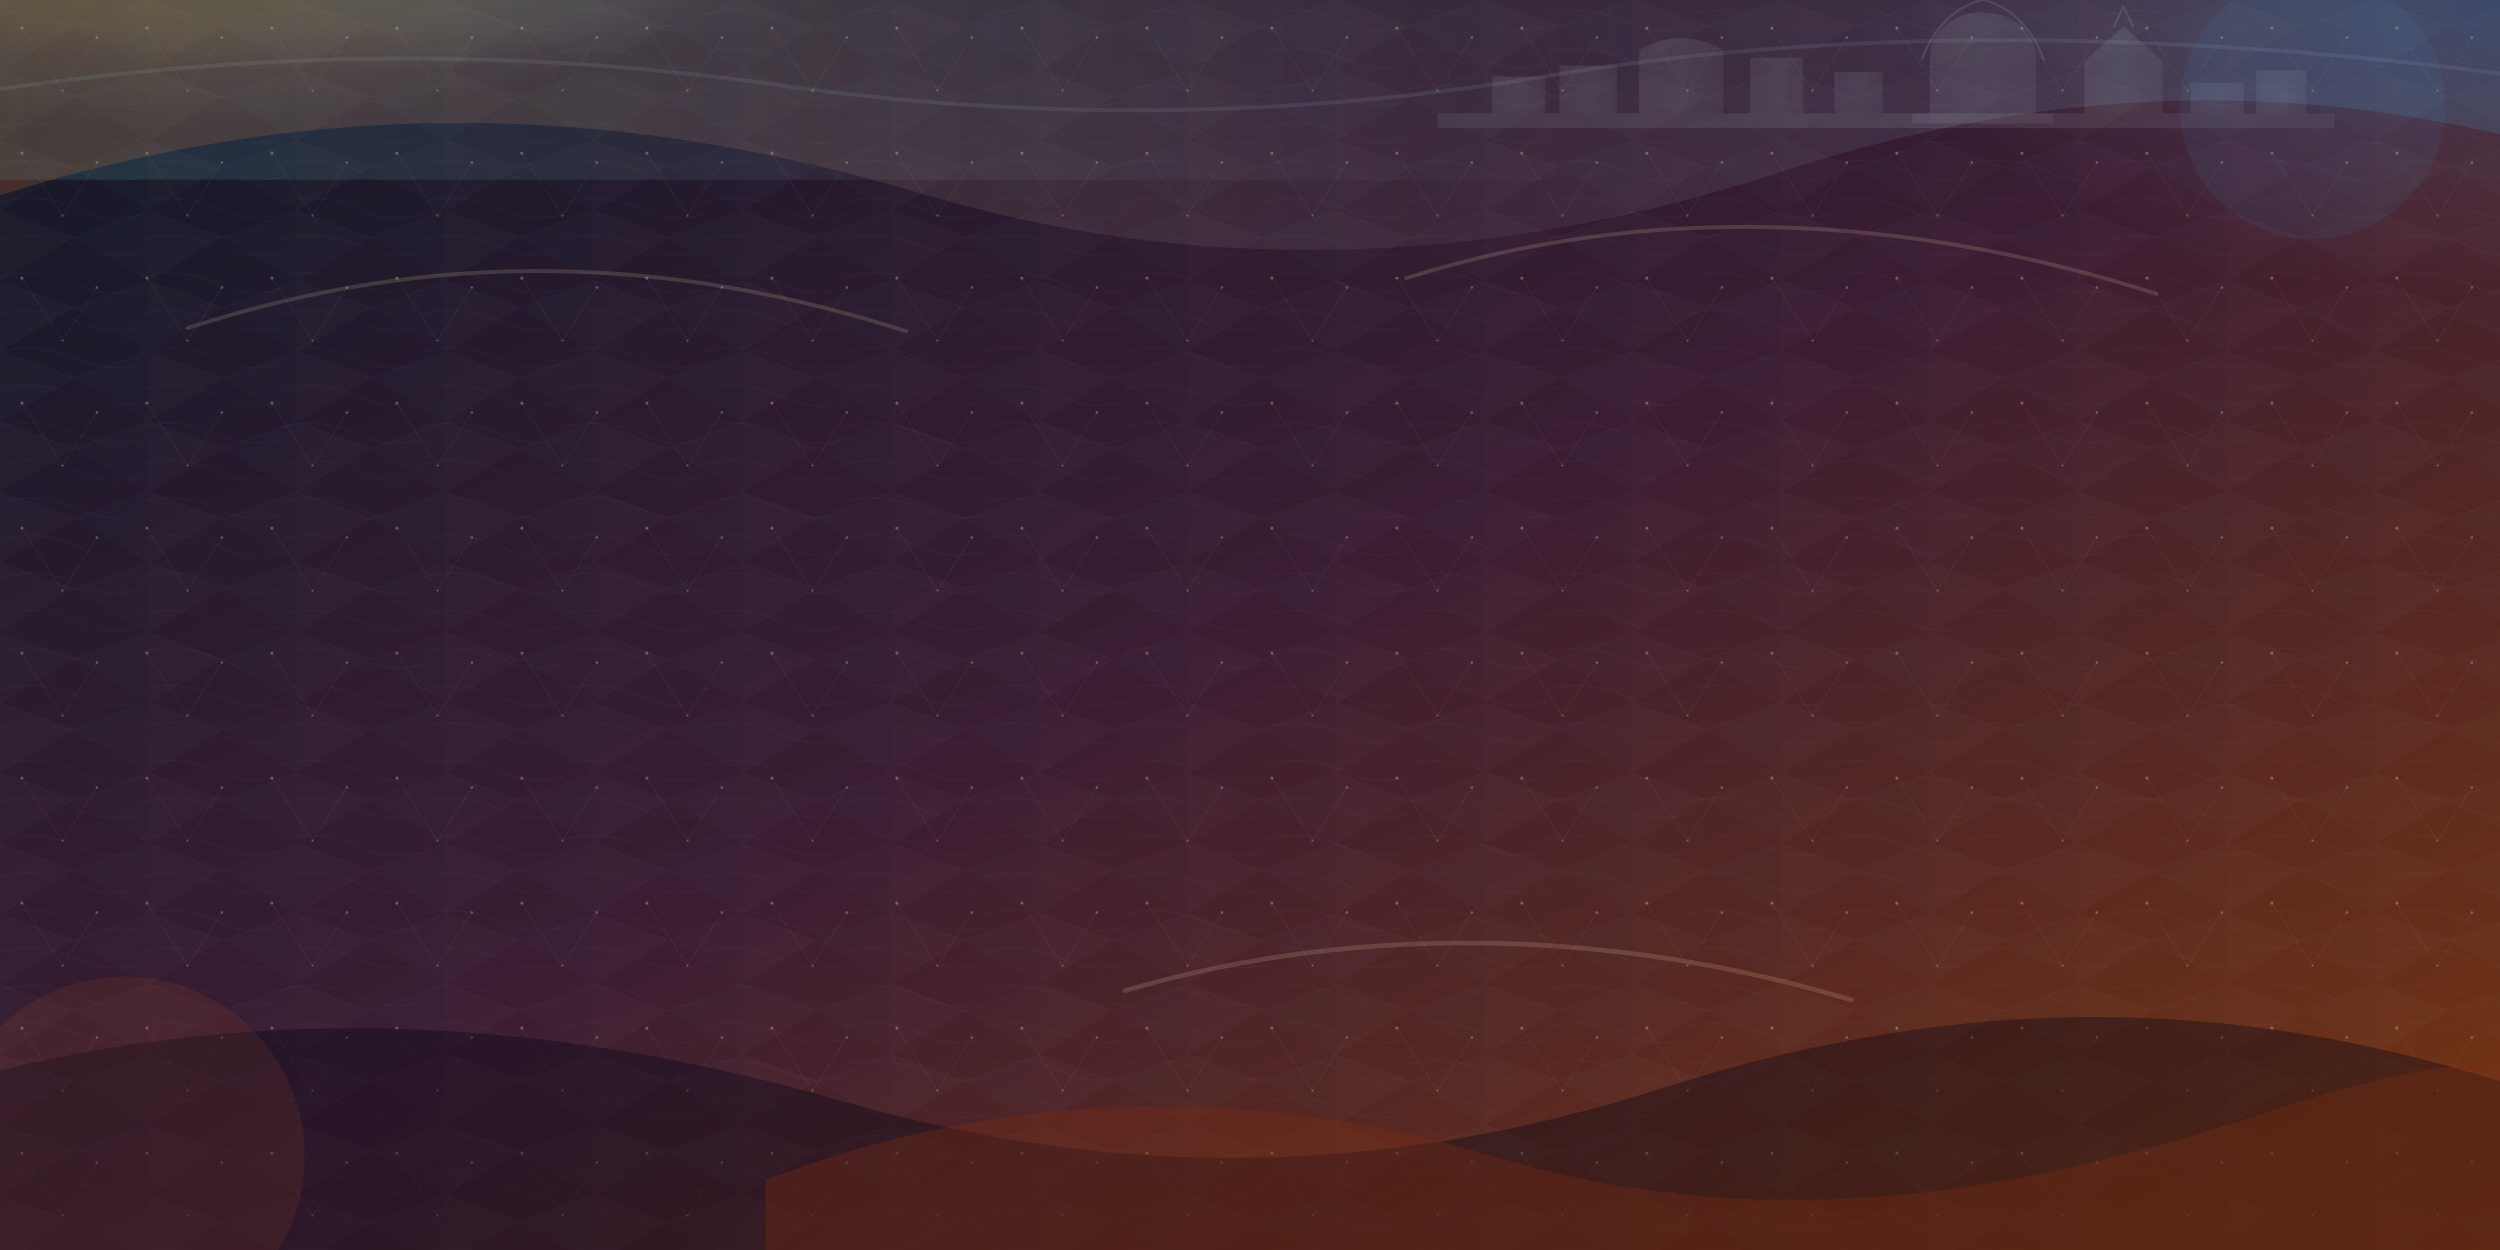
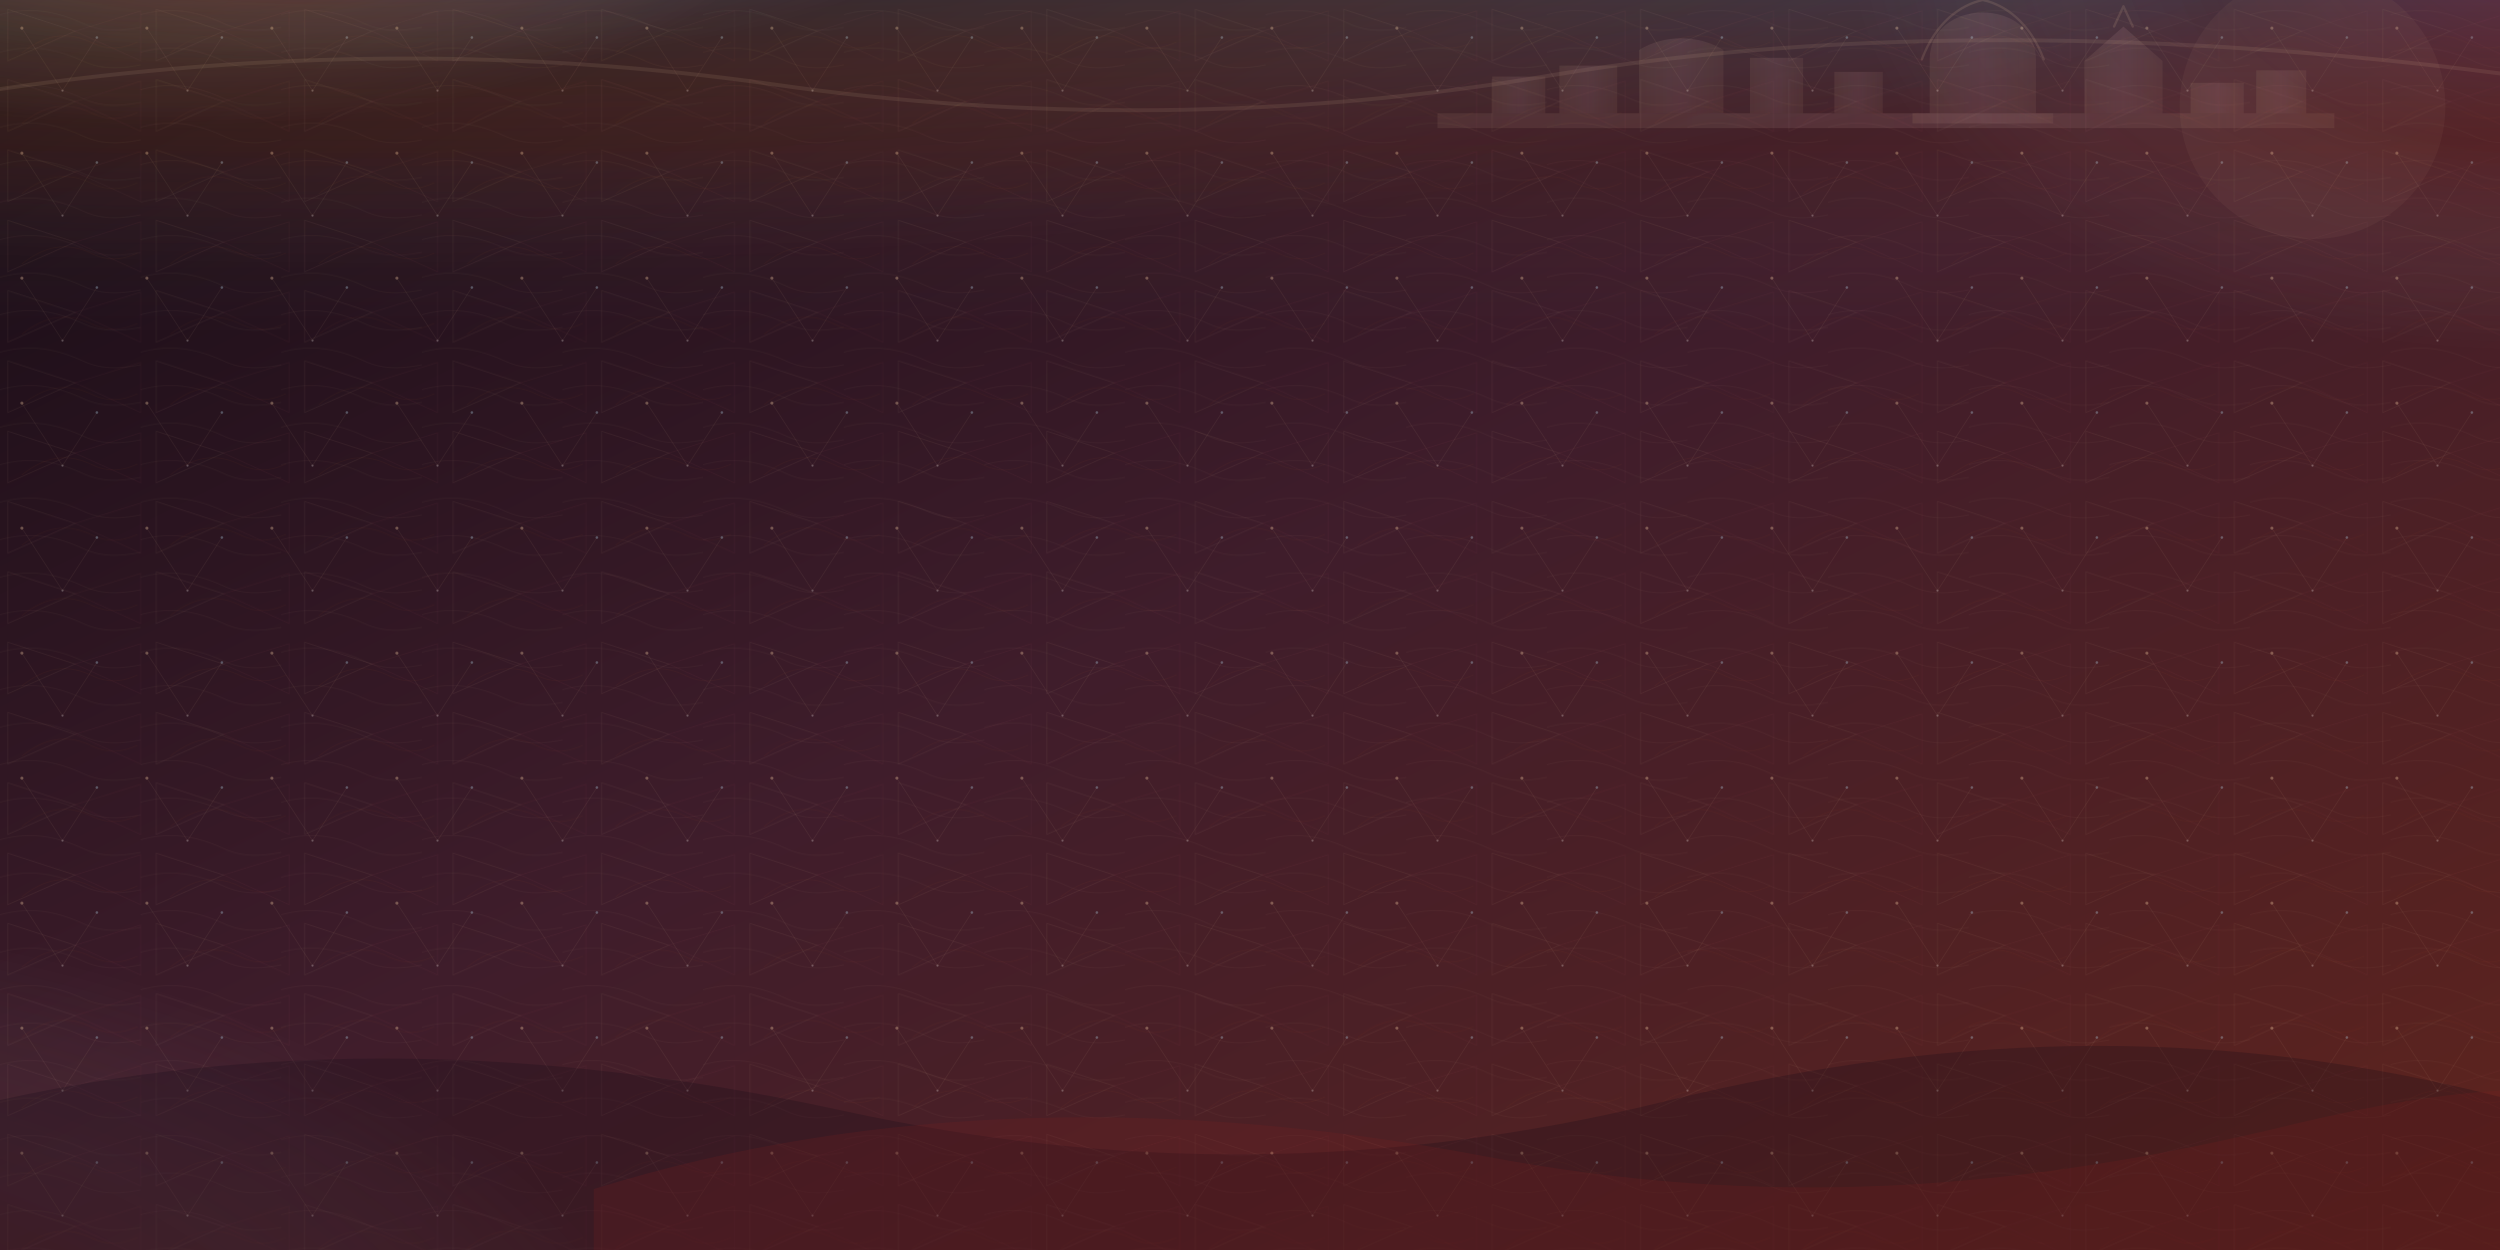
<svg xmlns="http://www.w3.org/2000/svg" width="3200" height="1600" viewBox="0 0 3200 1600" preserveAspectRatio="none">
  <defs>
    <linearGradient id="base" x1="0" y1="0" x2="1" y2="1">
-       <stop offset="0" stop-color="#111827" />
-       <stop offset="0.5" stop-color="#3b1d32" />
-       <stop offset="1" stop-color="#78350f" />
+       <stop offset="0" stop-color="#140b14" />
+       <stop offset="0.48" stop-color="#3f1d2b" />
+       <stop offset="1" stop-color="#5f241d" />
    </linearGradient>
    <radialGradient id="ember" cx="0.22" cy="0.08" r="0.48">
-       <stop offset="0" stop-color="#f97316" stop-opacity="0.42" />
-       <stop offset="0.45" stop-color="#f59e0b" stop-opacity="0.18" />
+       <stop offset="0" stop-color="#fb7185" stop-opacity="0.28" />
+       <stop offset="0.48" stop-color="#f97316" stop-opacity="0.14" />
      <stop offset="1" stop-color="#ffffff" stop-opacity="0" />
    </radialGradient>
-     <radialGradient id="blue" cx="0.82" cy="0.16" r="0.5">
-       <stop offset="0" stop-color="#38bdf8" stop-opacity="0.18" />
+     <radialGradient id="maroonGlow" cx="0.86" cy="0.16" r="0.58">
+       <stop offset="0" stop-color="#be123c" stop-opacity="0.22" />
+       <stop offset="0.48" stop-color="#7f1d1d" stop-opacity="0.12" />
+       <stop offset="1" stop-color="#ffffff" stop-opacity="0" />
+     </radialGradient>
+     <radialGradient id="bottomGlow" cx="0.08" cy="0.96" r="0.72">
+       <stop offset="0" stop-color="#9f1239" stop-opacity="0.28" />
+       <stop offset="0.48" stop-color="#7c2d12" stop-opacity="0.14" />
      <stop offset="1" stop-color="#ffffff" stop-opacity="0" />
    </radialGradient>
    <radialGradient id="titleGlow" cx="0.28" cy="0.08" r="0.46">
-       <stop offset="0" stop-color="#38bdf8" stop-opacity="0.22" />
-       <stop offset="0.4" stop-color="#2dd4bf" stop-opacity="0.12" />
+       <stop offset="0" stop-color="#fed7aa" stop-opacity="0.2" />
+       <stop offset="0.4" stop-color="#fb7185" stop-opacity="0.11" />
      <stop offset="1" stop-color="#ffffff" stop-opacity="0" />
    </radialGradient>
-     <linearGradient id="headerWash" x1="0" y1="0" x2="1" y2="0">
-       <stop offset="0" stop-color="#67e8f9" stop-opacity="0.12" />
+     <linearGradient id="headerWash" x1="0" y1="0" x2="0" y2="1">
+       <stop offset="0" stop-color="#67e8f9" stop-opacity="0.1" />
+       <stop offset="0.44" stop-color="#f97316" stop-opacity="0.06" />
      <stop offset="1" stop-color="#ffffff" stop-opacity="0" />
    </linearGradient>
    <linearGradient id="skylineFill" x1="0" y1="0" x2="1" y2="0">
-       <stop offset="0" stop-color="#e0f2fe" stop-opacity="0.1" />
-       <stop offset="0.5" stop-color="#ccfbf1" stop-opacity="0.13" />
-       <stop offset="1" stop-color="#e0f2fe" stop-opacity="0.08" />
+       <stop offset="0" stop-color="#fed7aa" stop-opacity="0.1" />
+       <stop offset="0.5" stop-color="#fecdd3" stop-opacity="0.13" />
+       <stop offset="1" stop-color="#fed7aa" stop-opacity="0.08" />
    </linearGradient>
    <pattern id="softWaves" width="180" height="48" patternUnits="userSpaceOnUse">
-       <path d="M-30 30 C18 8 58 8 106 30 C132 42 158 42 210 28" fill="none" stroke="#bae6fd" stroke-width="1.2" opacity="0.1" />
+       <path d="M-30 30 C18 8 58 8 106 30 C132 42 158 42 210 28" fill="none" stroke="#fed7aa" stroke-width="1.2" opacity="0.1" />
    </pattern>
    <pattern id="groveTiles" width="190" height="90" patternUnits="userSpaceOnUse">
-       <path d="M0 0 L95 34 L0 90 Z" fill="#ffffff" opacity="0.028" />
-       <path d="M95 34 L190 0 L190 90 Z" fill="#5eead4" opacity="0.03" />
-       <path d="M0 0 L95 34 L190 0" fill="none" stroke="#99f6e4" stroke-width="1.1" opacity="0.045" />
+       <path d="M10 12 L96 40 L10 78 Z" fill="none" stroke="#fed7aa" stroke-width="1.15" opacity="0.075" />
+       <path d="M96 40 L180 14 L180 78 Z" fill="none" stroke="#fb7185" stroke-width="1.05" opacity="0.06" />
+       <path d="M28 68 C58 44 86 40 116 54 C136 64 154 64 176 54" fill="none" stroke="#f97316" stroke-width="1" opacity="0.055" />
    </pattern>
    <pattern id="constellation" width="160" height="160" patternUnits="userSpaceOnUse">
      <circle cx="28" cy="36" r="2" fill="#fed7aa" opacity="0.38" />
      <circle cx="124" cy="48" r="1.7" fill="#bae6fd" opacity="0.36" />
      <circle cx="80" cy="116" r="1.4" fill="#ffffff" opacity="0.28" />
      <path d="M28 36 L80 116 L124 48" fill="none" stroke="#fed7aa" stroke-width="1" opacity="0.08" />
    </pattern>
-     <linearGradient id="copper" x1="0" y1="0" x2="1" y2="0">
-       <stop offset="0" stop-color="#f97316" stop-opacity="0.18" />
-       <stop offset="0.58" stop-color="#ffffff" stop-opacity="0.05" />
-       <stop offset="1" stop-color="#38bdf8" stop-opacity="0.14" />
-     </linearGradient>
+     <radialGradient id="copper" cx="0.34" cy="0.02" r="0.78">
+       <stop offset="0" stop-color="#fb7185" stop-opacity="0.18" />
+       <stop offset="0.38" stop-color="#7f1d1d" stop-opacity="0.13" />
+       <stop offset="0.72" stop-color="#f97316" stop-opacity="0.08" />
+       <stop offset="1" stop-color="#ffffff" stop-opacity="0" />
+     </radialGradient>
  </defs>
  <rect width="3200" height="1600" fill="url(#base)" />
  <rect width="3200" height="1600" fill="url(#groveTiles)" opacity="0.72" />
  <rect width="3200" height="1600" fill="url(#softWaves)" opacity="0.36" />
  <rect width="3200" height="1600" fill="url(#constellation)" opacity="0.82" />
  <ellipse cx="700" cy="120" rx="850" ry="350" fill="url(#ember)" />
-   <ellipse cx="2700" cy="240" rx="760" ry="440" fill="url(#blue)" />
-   <rect x="0" y="0" width="2100" height="230" fill="url(#headerWash)" />
+   <ellipse cx="2700" cy="240" rx="760" ry="440" fill="url(#maroonGlow)" />
+   <ellipse cx="310" cy="1430" rx="980" ry="520" fill="url(#bottomGlow)" />
+   <rect x="0" y="0" width="3200" height="430" fill="url(#headerWash)" />
  <ellipse cx="820" cy="72" rx="880" ry="230" fill="url(#titleGlow)" />
-   <path d="M0 250 C430 114 820 140 1180 248 C1530 352 1900 344 2280 220 C2640 102 2940 112 3200 172 V0 H0 Z" fill="url(#copper)" />
+   <ellipse cx="1080" cy="30" rx="1900" ry="520" fill="url(#copper)" />
  <g opacity="0.75">
-     <path d="M0 114 C340 64 666 62 990 108 C1308 154 1648 154 1988 96 C2360 34 2780 40 3200 94" fill="none" stroke="#bae6fd" stroke-linecap="round" stroke-width="5" opacity="0.12" />
+     <path d="M0 114 C340 64 666 62 990 108 C1308 154 1648 154 1988 96 C2360 34 2780 40 3200 94" fill="none" stroke="#fed7aa" stroke-linecap="round" stroke-width="5" opacity="0.12" />
    <path d="M1840 145 H2988 V164 H1840 Z" fill="url(#skylineFill)" />
    <path d="M1910 145 V98 H1978 V145 Z" fill="url(#skylineFill)" />
    <path d="M1996 145 V84 H2070 V145 Z" fill="url(#skylineFill)" />
    <path d="M2098 145 V64 C2130 44 2174 44 2206 64 V145 Z" fill="url(#skylineFill)" />
    <path d="M2240 145 V74 H2308 V145 Z" fill="url(#skylineFill)" />
    <path d="M2348 145 V92 H2410 V145 Z" fill="url(#skylineFill)" />
    <path d="M2470 145 V76 C2470 38 2502 16 2538 16 C2574 16 2606 38 2606 76 V145 Z" fill="url(#skylineFill)" />
    <path d="M2448 145 H2628 V158 H2448 Z" fill="url(#skylineFill)" />
-     <path d="M2460 76 C2478 28 2510 6 2538 0 C2566 6 2598 28 2616 76" fill="none" stroke="#99f6e4" stroke-width="3" stroke-linecap="round" opacity="0.16" />
+     <path d="M2460 76 C2478 28 2510 6 2538 0 C2566 6 2598 28 2616 76" fill="none" stroke="#fed7aa" stroke-width="3" stroke-linecap="round" opacity="0.16" />
    <path d="M2668 145 V78 L2718 34 L2768 78 V145 Z" fill="url(#skylineFill)" />
-     <path d="M2706 34 L2718 8 L2730 34" fill="none" stroke="#99f6e4" stroke-width="3" stroke-linecap="round" stroke-linejoin="round" opacity="0.16" />
+     <path d="M2706 34 L2718 8 L2730 34" fill="none" stroke="#fed7aa" stroke-width="3" stroke-linecap="round" stroke-linejoin="round" opacity="0.16" />
    <path d="M2804 145 V106 H2872 V145 Z" fill="url(#skylineFill)" />
    <path d="M2888 145 V90 H2952 V145 Z" fill="url(#skylineFill)" />
  </g>
-   <path d="M0 1370 C380 1278 740 1312 1080 1410 C1430 1510 1770 1508 2130 1392 C2520 1268 2860 1278 3200 1384 V1600 H0 Z" fill="#020617" opacity="0.36" />
-   <path d="M980 1510 C1280 1396 1600 1386 1910 1480 C2240 1578 2550 1542 2920 1418 C3030 1382 3120 1364 3200 1358 V1600 H980 Z" fill="#7c2d12" opacity="0.34" />
-   <g opacity="0.16" fill="none" stroke="#fed7aa" stroke-linecap="round">
-     <path d="M240 420 C560 316 860 328 1160 424" stroke-width="5" />
-     <path d="M1800 356 C2110 258 2440 274 2760 376" stroke-width="5" />
-     <path d="M1440 1268 C1740 1180 2070 1190 2370 1280" stroke-width="6" />
-   </g>
-   <circle cx="2960" cy="136" r="170" fill="#38bdf8" opacity="0.06" />
-   <circle cx="160" cy="1480" r="230" fill="#f97316" opacity="0.08" />
+   <path d="M0 1408 C380 1324 740 1348 1080 1422 C1430 1498 1770 1498 2130 1410 C2520 1314 2860 1318 3200 1404 V1600 H0 Z" fill="#120914" opacity="0.24" />
+   <path d="M760 1522 C1120 1410 1510 1406 1900 1480 C2260 1548 2580 1526 2940 1438 C3050 1412 3130 1400 3200 1396 V1600 H760 Z" fill="#7f1d1d" opacity="0.2" />
+   <circle cx="2960" cy="136" r="170" fill="#fed7aa" opacity="0.045" />
</svg>
